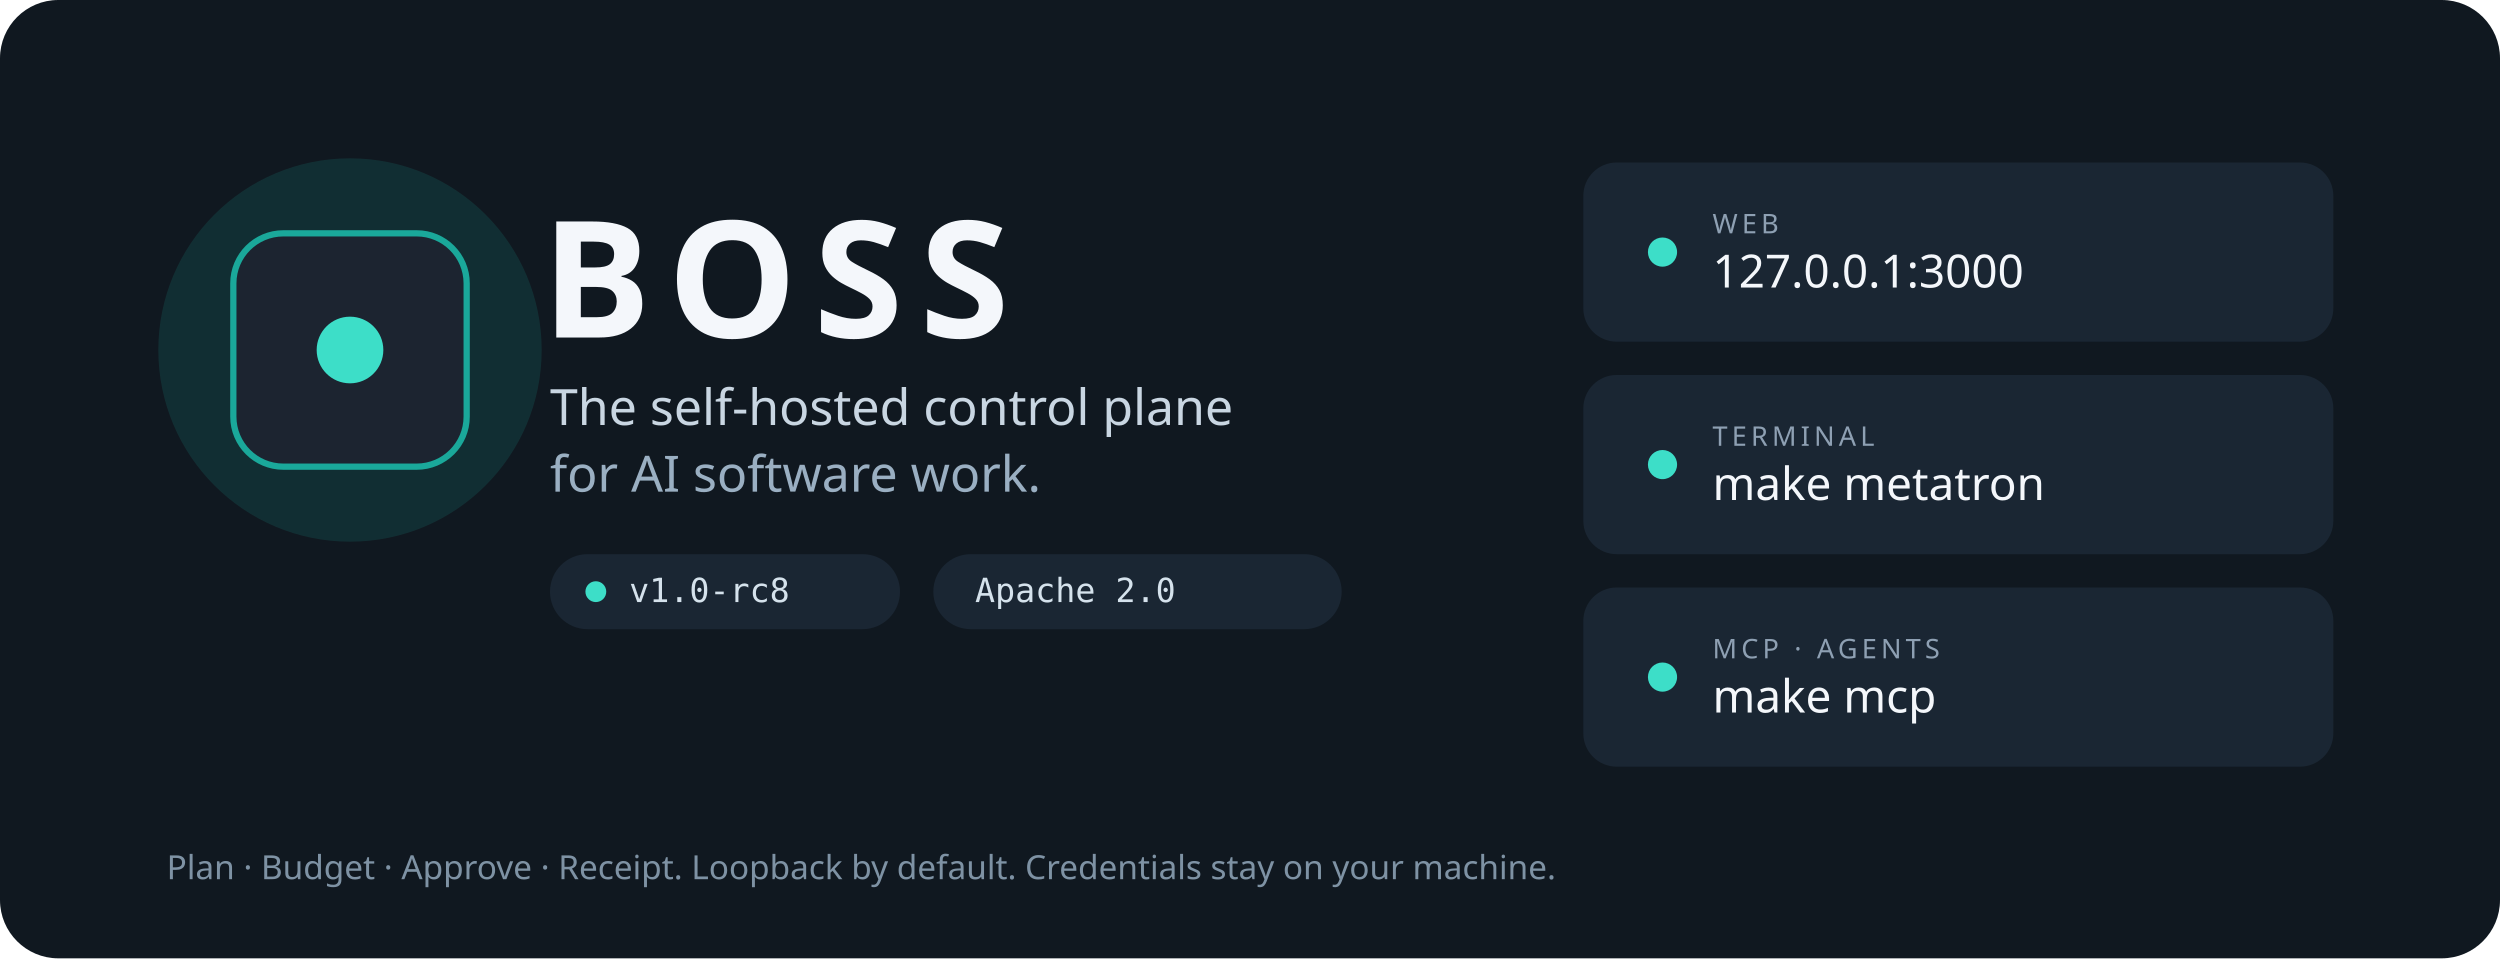
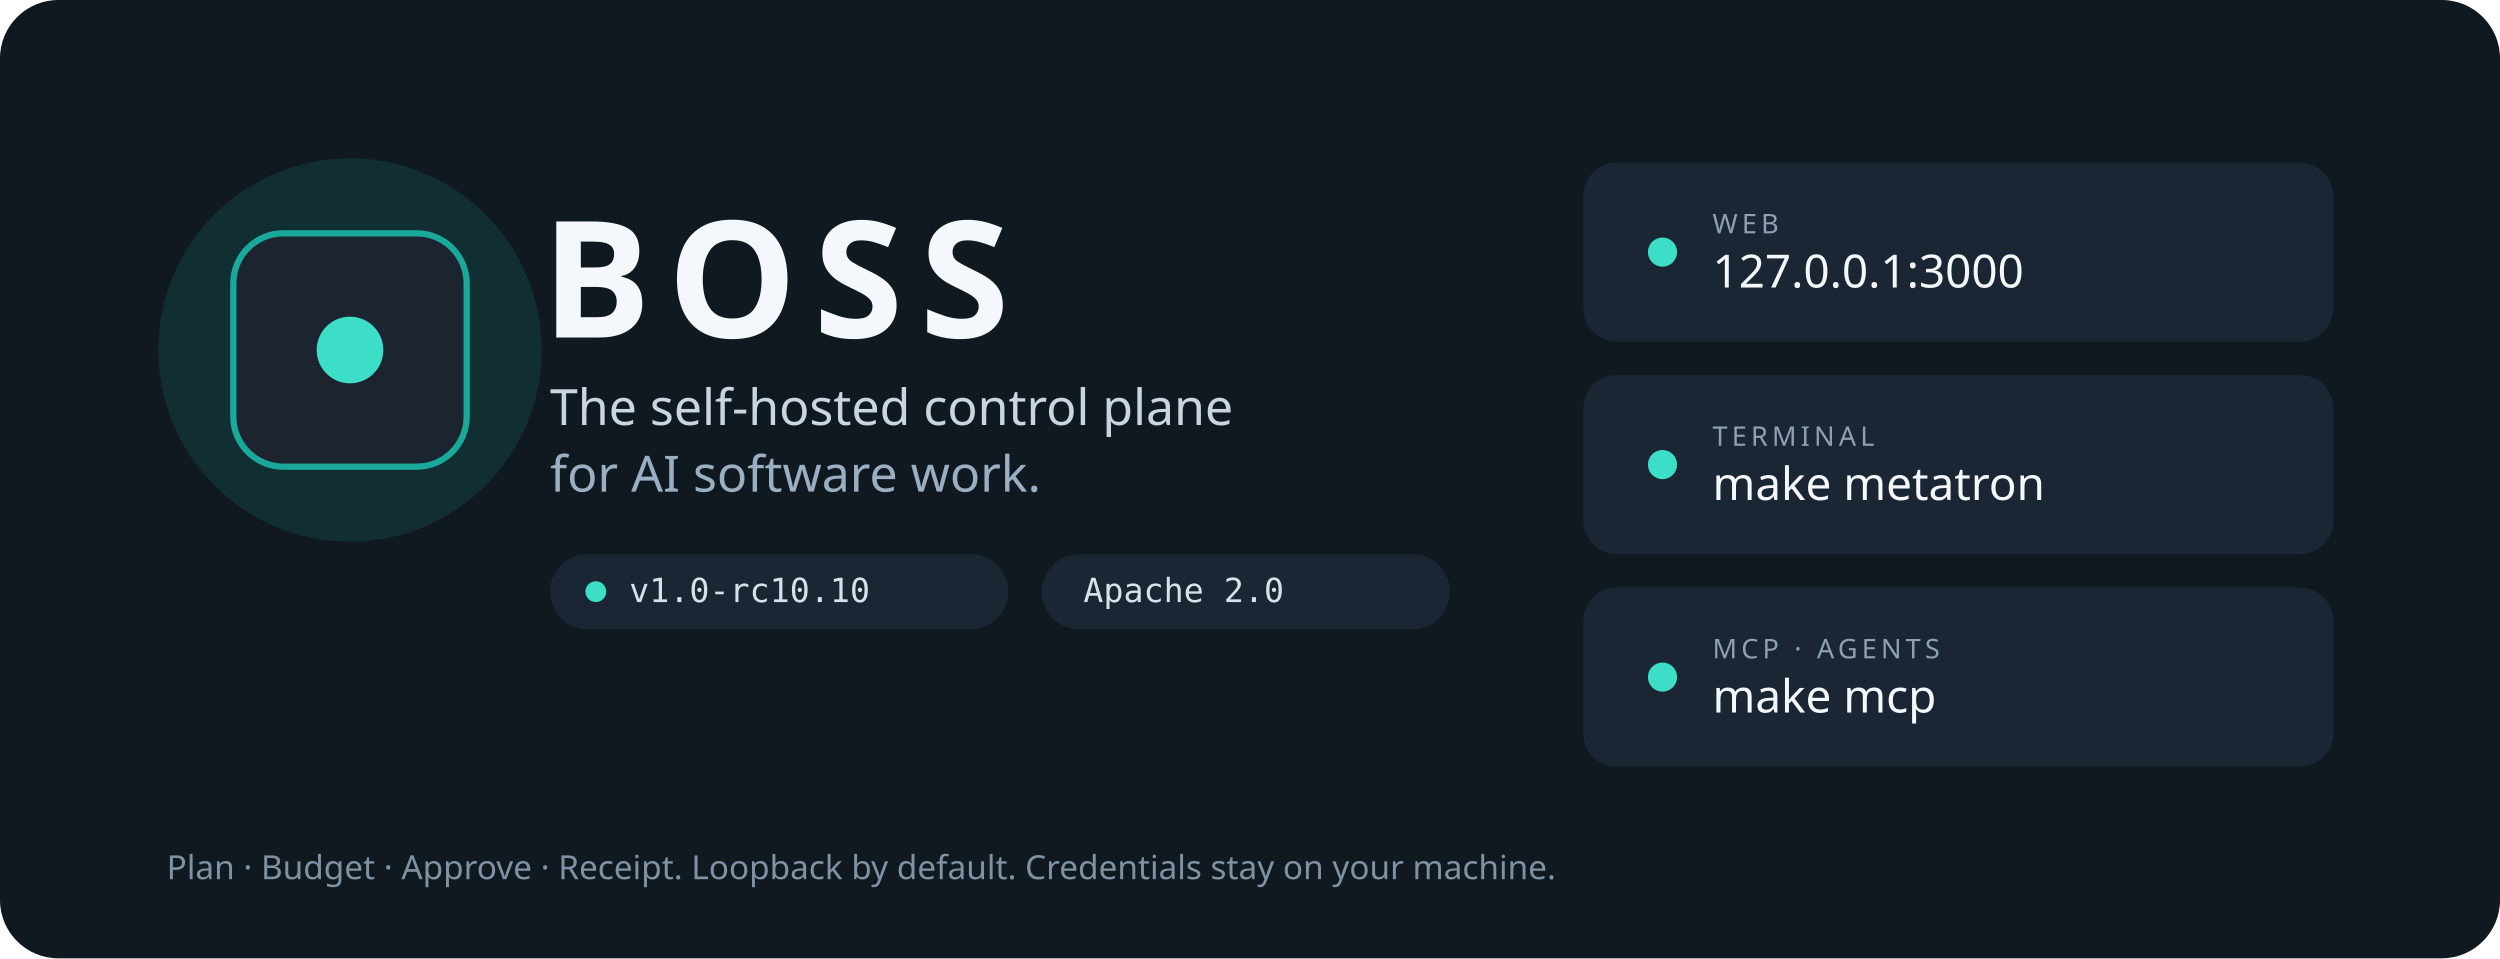
- <svg xmlns="http://www.w3.org/2000/svg" viewBox="0 0 1200 460" role="img" aria-label="BOSS: the self-hosted control plane for AI software work. Release v1.0-rc6.">
+ <svg xmlns="http://www.w3.org/2000/svg" viewBox="0 0 1200 460" role="img" aria-label="BOSS: the self-hosted control plane for AI software work. Release v1.0-rc10.10.">
  <rect width="1200" height="460" rx="28" fill="#101820" />
  <circle cx="168" cy="168" r="92" fill="#1aa89a" opacity="0.16" />
  <rect x="112" y="112" width="112" height="112" rx="24" fill="#1c2430" stroke="#1aa89a" stroke-width="3" />
  <circle cx="168" cy="168" r="16" fill="#3ddec8" />
  <text x="260" y="162" fill="#f4f7fb" font-family="Avenir Next, Segoe UI, sans-serif" font-size="78" font-weight="650" letter-spacing="8">BOSS</text>
  <text x="264" y="204" fill="#c9d6e2" font-family="Avenir Next, Segoe UI, sans-serif" font-size="24">The self-hosted control plane</text>
  <text x="264" y="236" fill="#9aafc2" font-family="Avenir Next, Segoe UI, sans-serif" font-size="24">for AI software work.</text>
  <g font-family="SFMono-Regular, ui-monospace, Menlo, monospace" font-size="16">
-     <rect x="264" y="266" width="168" height="36" rx="18" fill="#1a2633" />
+     <rect x="264" y="266" width="220" height="36" rx="18" fill="#1a2633" />
    <circle cx="286" cy="284" r="5" fill="#3ddec8" />
-     <text x="302" y="289" fill="#d5e2ec">v1.0-rc8</text>
-     <rect x="448" y="266" width="196" height="36" rx="18" fill="#1a2633" />
-     <text x="468" y="289" fill="#d5e2ec">Apache 2.0</text>
+     <text x="302" y="289" fill="#d5e2ec">v1.0-rc10.10</text>
+     <rect x="500" y="266" width="196" height="36" rx="18" fill="#1a2633" />
+     <text x="520" y="289" fill="#d5e2ec">Apache 2.0</text>
  </g>
  <g font-family="Avenir Next, Segoe UI, sans-serif">
    <rect x="760" y="78" width="360" height="86" rx="16" fill="#1a2633" />
    <circle cx="798" cy="121" r="7" fill="#3ddec8" />
    <text x="822" y="112" fill="#8ea0b3" font-size="13" letter-spacing="2">WEB</text>
    <text x="822" y="138" fill="#f4f7fb" font-size="22">127.0.0.1:3000</text>
    <rect x="760" y="180" width="360" height="86" rx="16" fill="#1a2633" />
    <circle cx="798" cy="223" r="7" fill="#3ddec8" />
    <text x="822" y="214" fill="#8ea0b3" font-size="13" letter-spacing="2">TERMINAL</text>
    <text x="822" y="240" fill="#f4f7fb" font-size="22">make metatron</text>
    <rect x="760" y="282" width="360" height="86" rx="16" fill="#1a2633" />
    <circle cx="798" cy="325" r="7" fill="#3ddec8" />
    <text x="822" y="316" fill="#8ea0b3" font-size="13" letter-spacing="2">MCP · AGENTS</text>
    <text x="822" y="342" fill="#f4f7fb" font-size="22">make mcp</text>
  </g>
  <text x="80" y="422" fill="#7e92a4" font-family="Avenir Next, Segoe UI, sans-serif" font-size="16">Plan · Budget · Approve · Receipt.  Loopback by default. Credentials stay on your machine.</text>
</svg>
